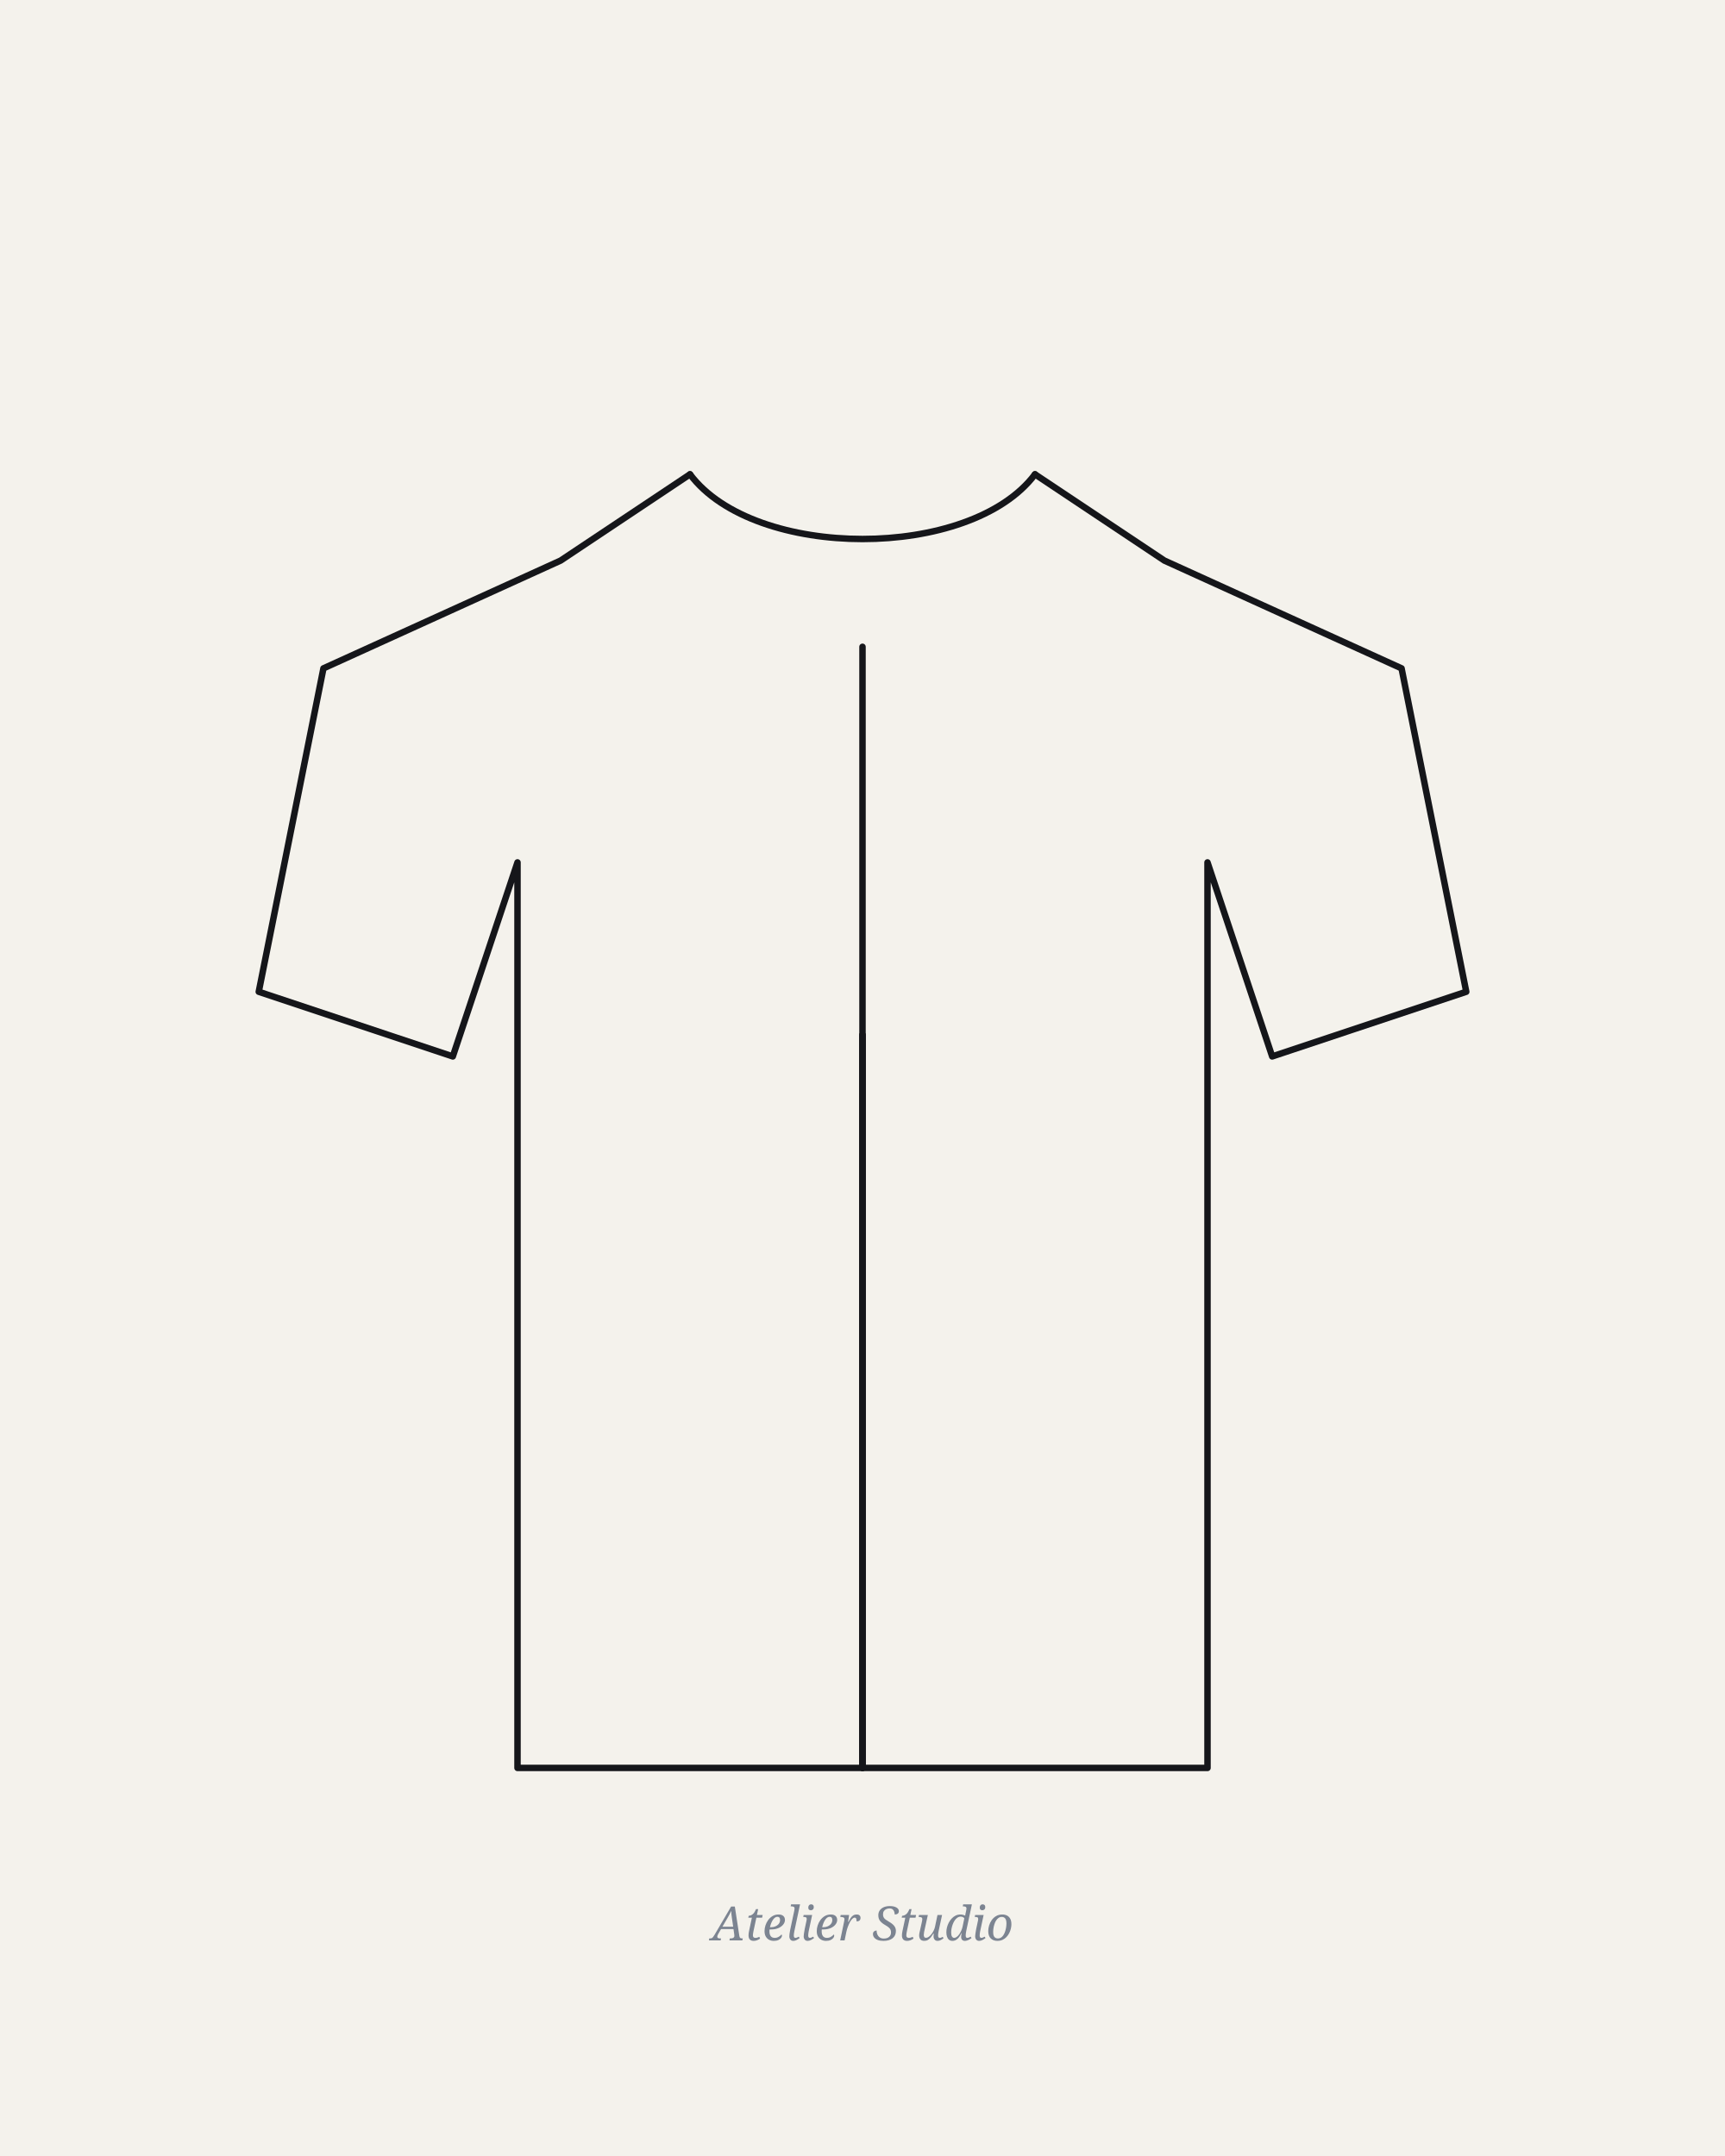
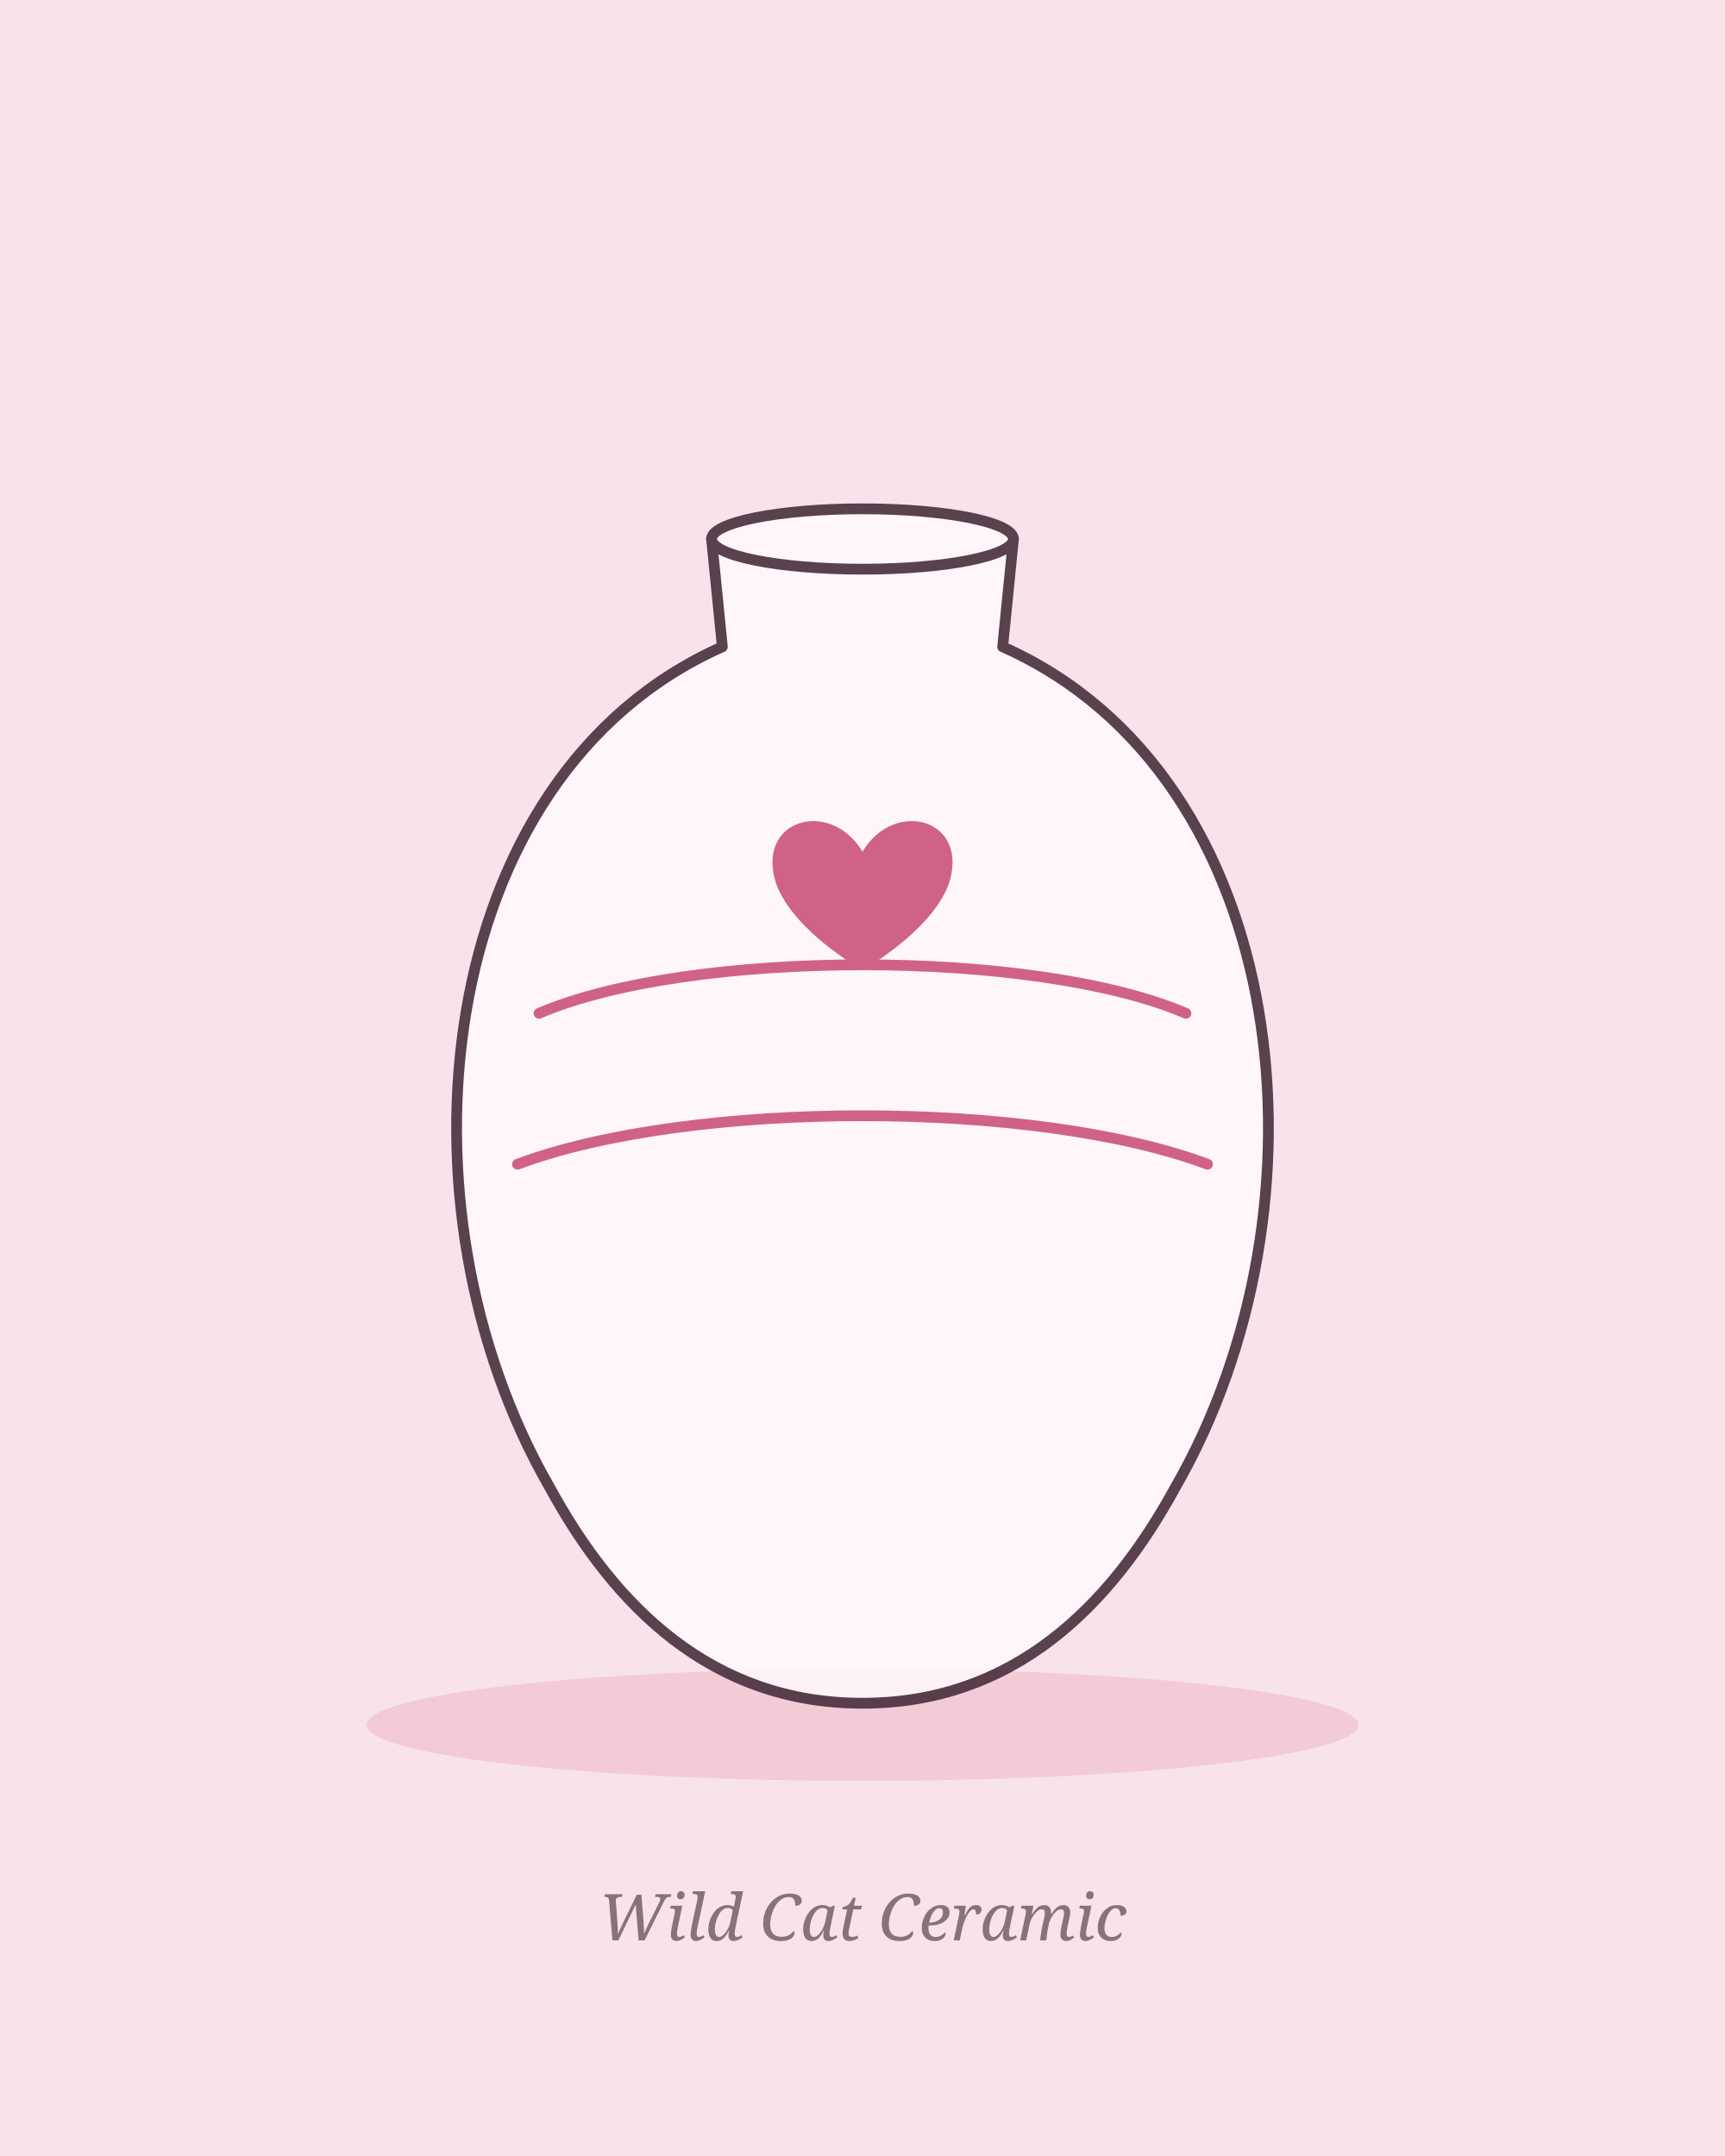
<svg xmlns="http://www.w3.org/2000/svg" viewBox="0 0 800 1000">
-   <rect width="800" height="1000" fill="#F4F2EC" />
-   <g fill="none" stroke="#15161A" stroke-width="3" stroke-linejoin="round" stroke-linecap="round">
-     <path d="M320 220 L260 260 L150 310 L120 460 L210 490 L240 400 L240 820 L400 820 L400 480" />
-     <path d="M480 220 L540 260 L650 310 L680 460 L590 490 L560 400 L560 820 L400 820 L400 480" />
-     <path d="M320 220 C 350 260 450 260 480 220" />
-     <line x1="400" y1="300" x2="400" y2="820" />
+   <rect width="800" height="1000" fill="#F9E3EA" />
+   <ellipse cx="400" cy="800" rx="230" ry="26" fill="#F2CBD7" />
+   <g fill="#FFF9FB" stroke="#3E2433" stroke-width="5" stroke-linejoin="round" opacity="0.85">
+     <path d="M330 250 L470 250 L465 300 C 600 360 620 560 545 690 C 515 745 470 790 400 790 C 330 790 285 745 255 690 C 180 560 200 360 335 300 Z" />
+     <ellipse cx="400" cy="250" rx="70" ry="14" />
  </g>
-   <text x="400" y="900" text-anchor="middle" font-family="Georgia, serif" font-style="italic" font-size="22" fill="#2B3A55" opacity="0.6">Atelier Studio</text>
+   <g fill="none" stroke="#D0628A" stroke-width="5" stroke-linecap="round">
+     <path d="M250 470 C 320 440 480 440 550 470" />
+     <path d="M240 540 C 320 510 480 510 560 540" />
+   </g>
+   <path d="M400 395 C 385 370 350 380 360 410 C 368 432 400 450 400 450 C 400 450 432 432 440 410 C 450 380 415 370 400 395 Z" fill="#D0628A" />
+   <text x="400" y="900" text-anchor="middle" font-family="Georgia, serif" font-style="italic" font-size="30" fill="#3E2433" opacity="0.6">Wild Cat Ceramic</text>
</svg>
